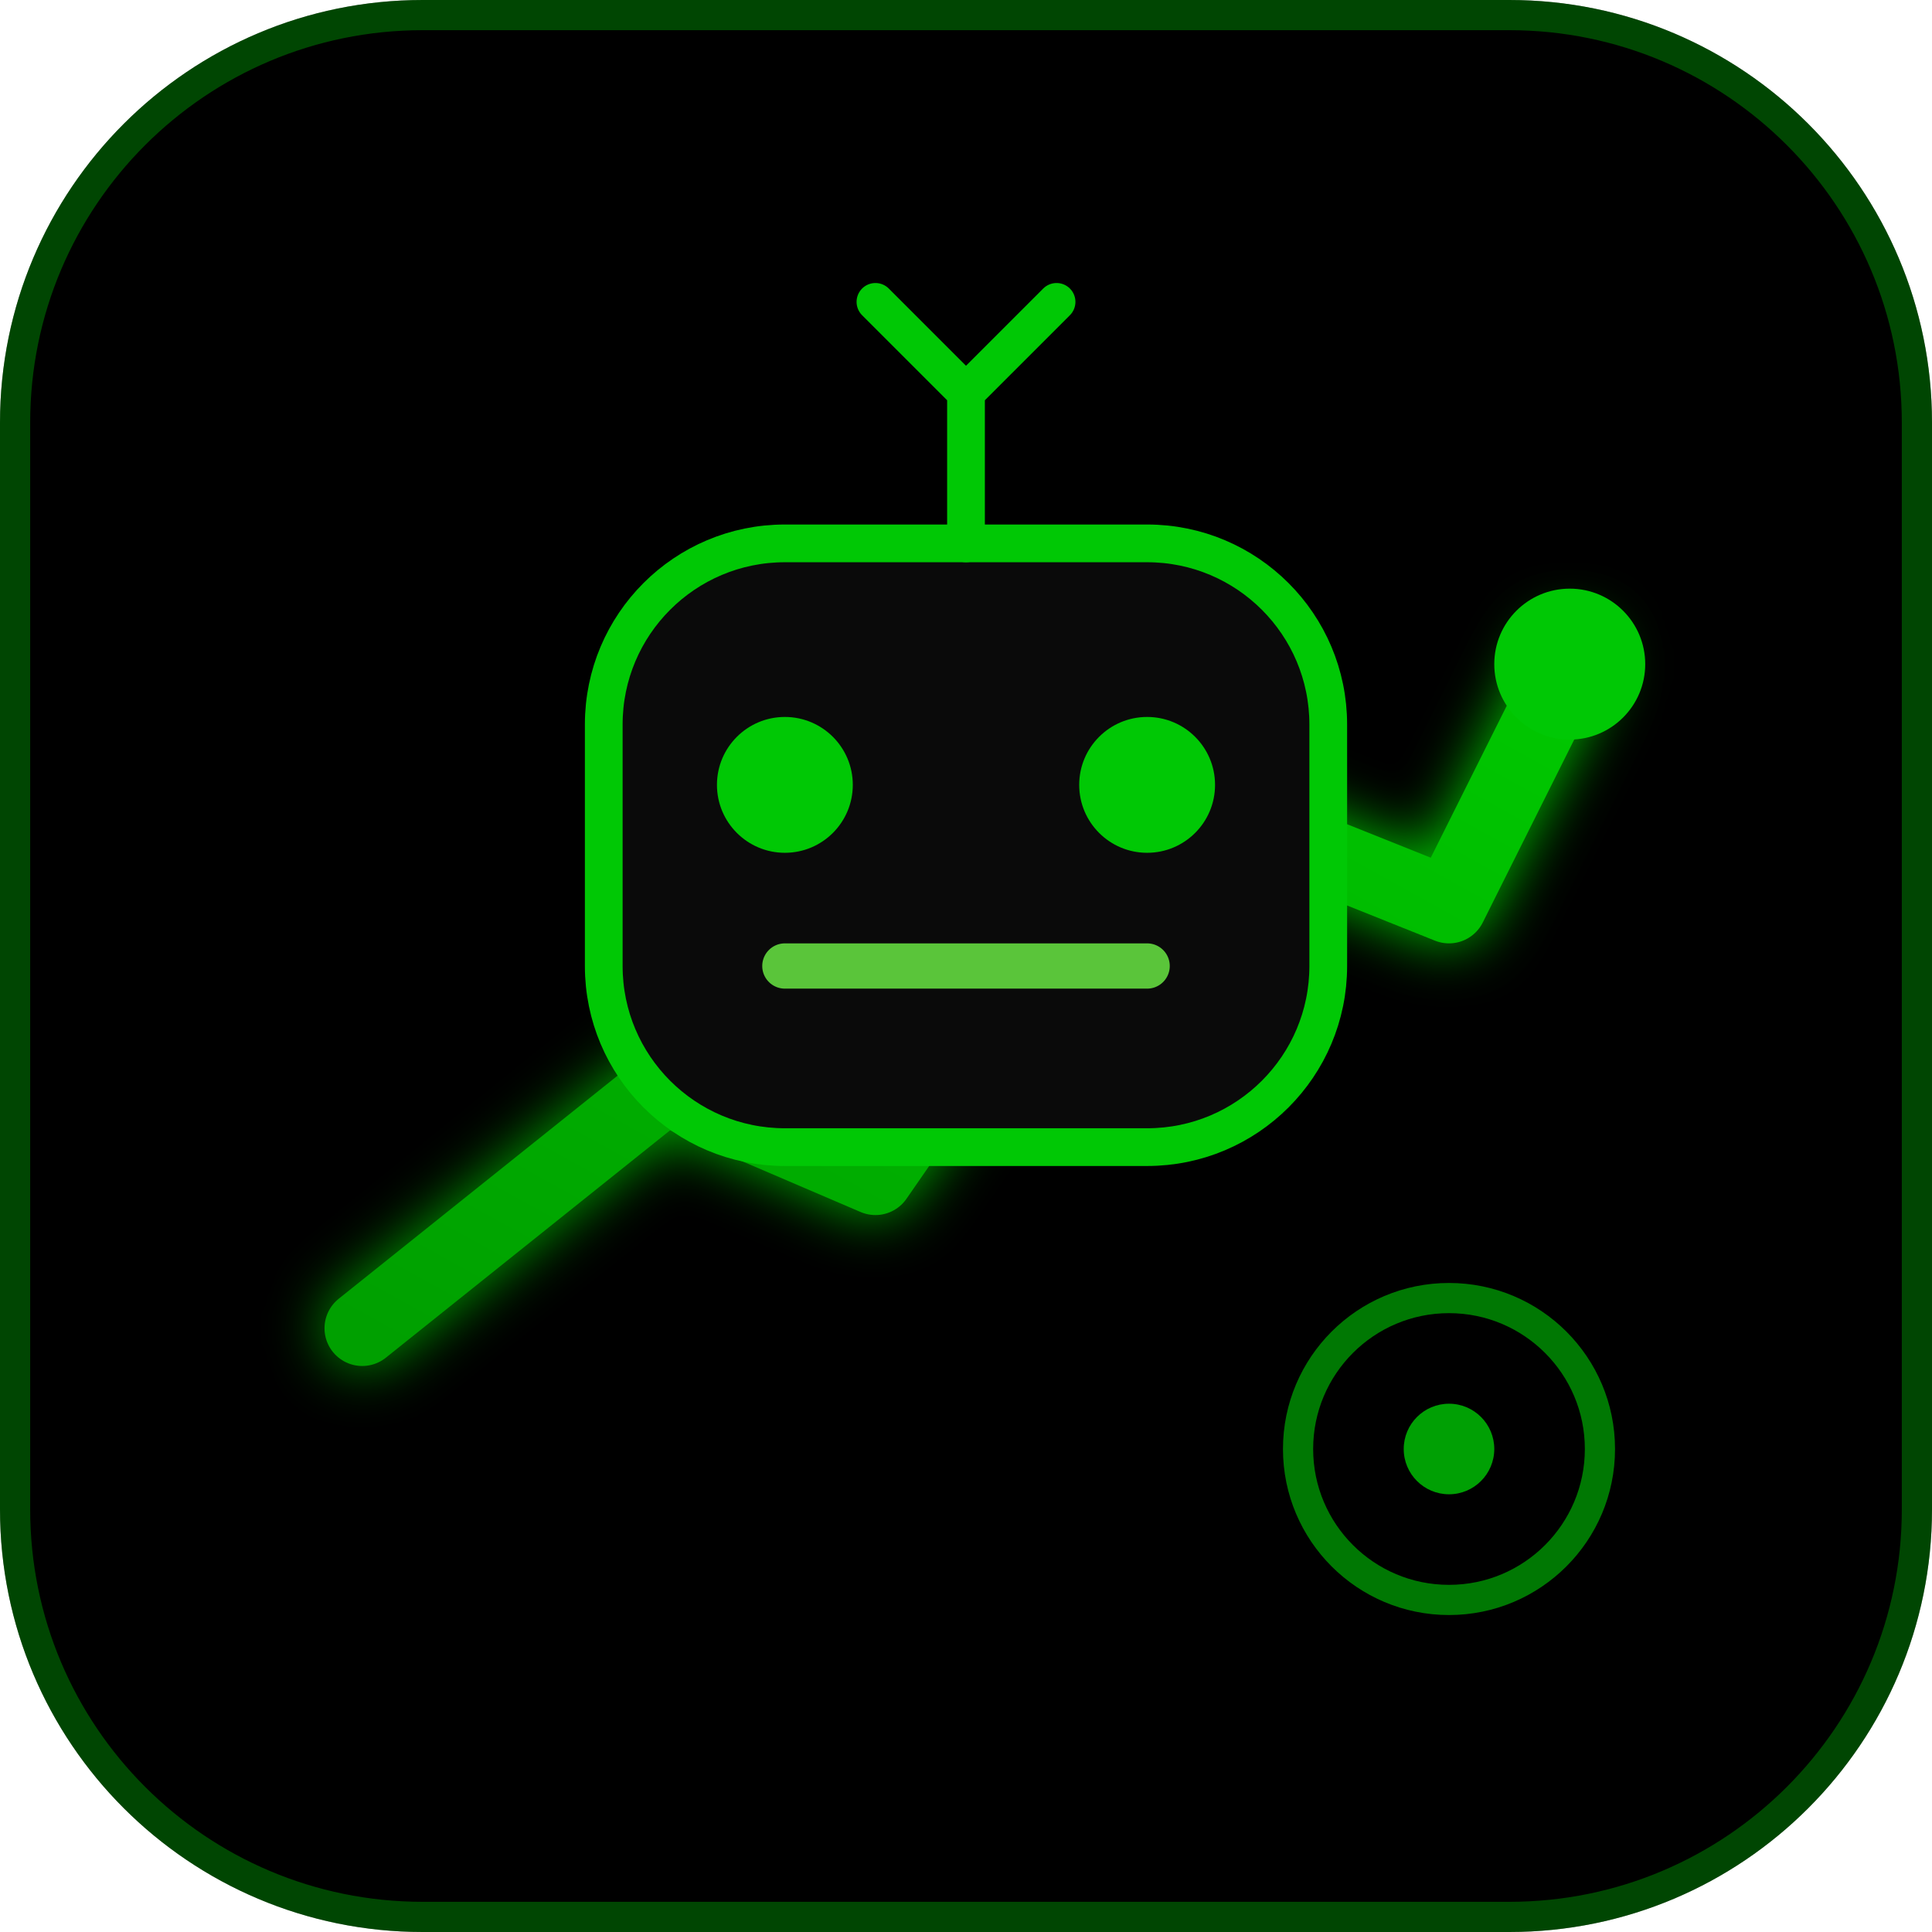
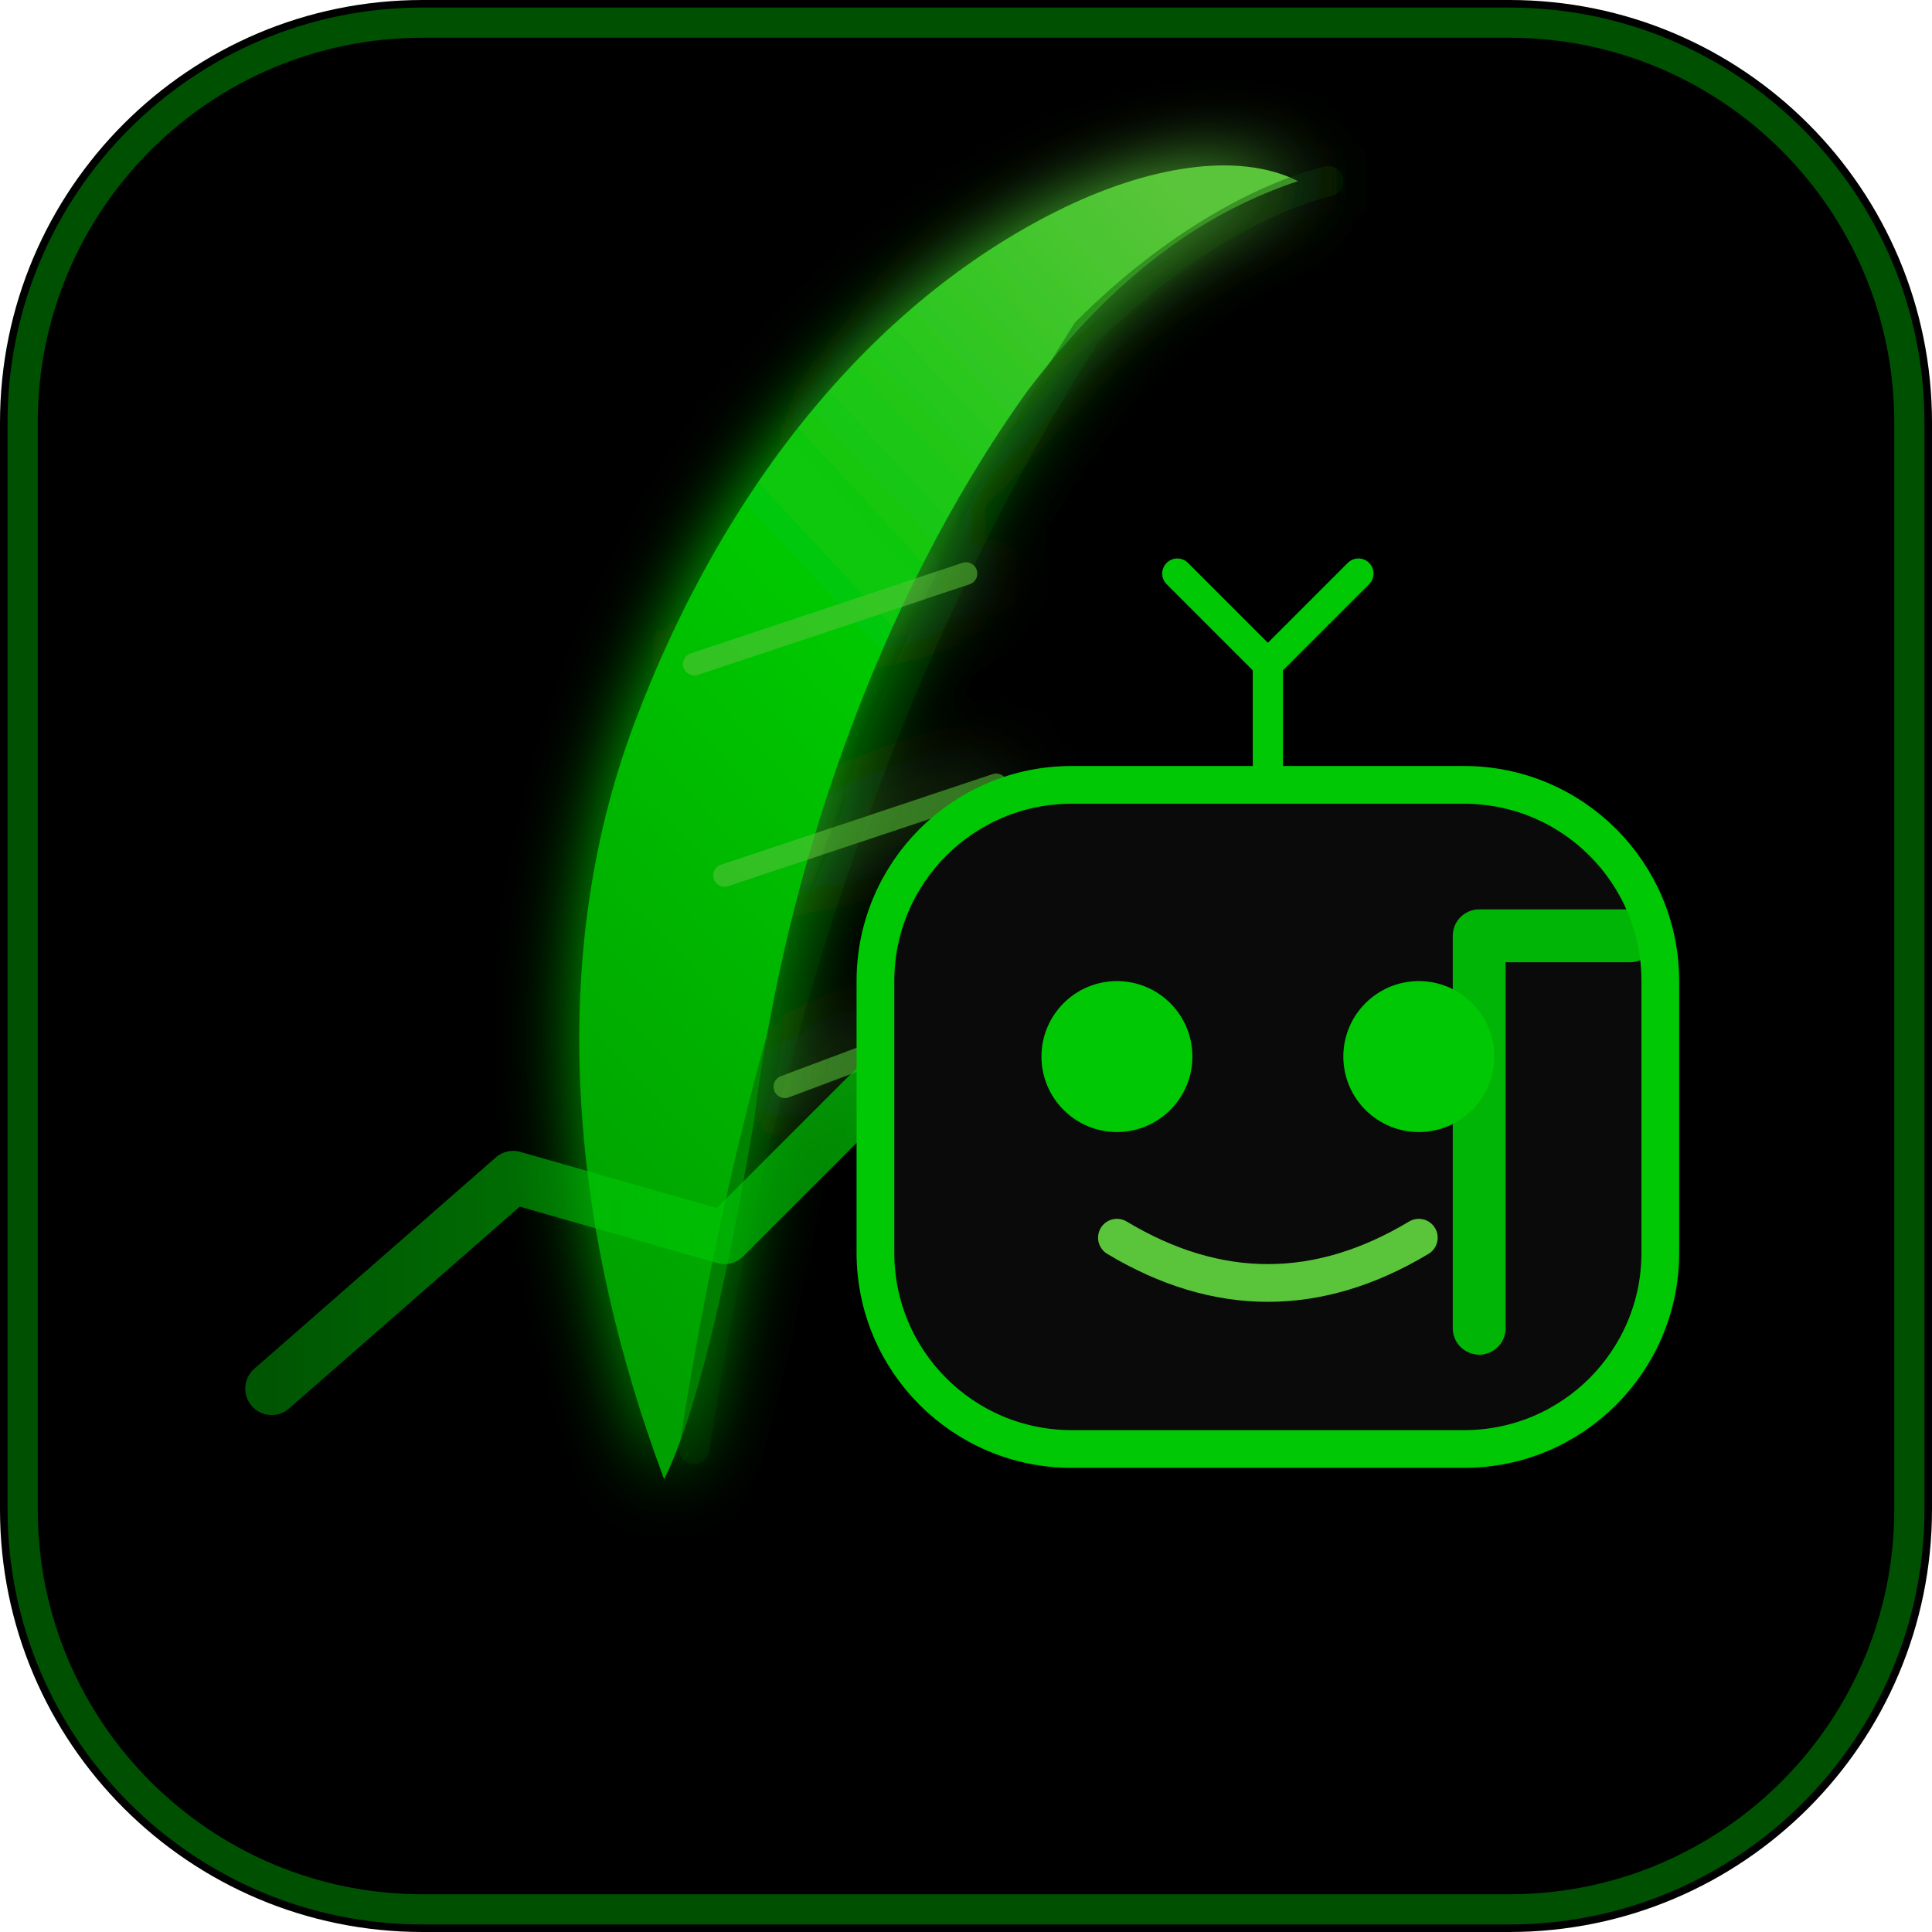
<svg xmlns="http://www.w3.org/2000/svg" viewBox="0 0 128 128" role="img" aria-label="RobinhoodBot">
  <defs>
-     <linearGradient id="g" x1="0%" y1="100%" x2="100%" y2="0%">
+     <linearGradient id="feather" x1="20%" y1="100%" x2="80%" y2="0%">
      <stop offset="0%" stop-color="#00a004" />
+       <stop offset="55%" stop-color="#00c805" />
+       <stop offset="100%" stop-color="#5ac53a" />
+     </linearGradient>
+     <linearGradient id="chart" x1="0%" y1="0%" x2="100%" y2="0%">
+       <stop offset="0%" stop-color="#00c805" stop-opacity="0.5" />
      <stop offset="100%" stop-color="#00c805" />
    </linearGradient>
-     <filter id="gl" x="-20%" y="-20%" width="140%" height="140%">
-       <feGaussianBlur stdDeviation="2" result="b" />
+     <filter id="glow" x="-25%" y="-25%" width="150%" height="150%">
+       <feGaussianBlur stdDeviation="2.5" result="b" />
      <feMerge>
        <feMergeNode in="b" />
        <feMergeNode in="SourceGraphic" />
      </feMerge>
    </filter>
  </defs>
  <rect width="128" height="128" rx="28" fill="#000000" />
-   <rect x="1" y="1" width="126" height="126" rx="27" fill="none" stroke="#00c805" stroke-width="2" opacity="0.35" />
-   <path d="M24 88 L44 72 L58 78 L76 52 L96 60 L104 44" fill="none" stroke="url(#g)" stroke-width="5" stroke-linecap="round" stroke-linejoin="round" filter="url(#gl)" />
-   <circle cx="104" cy="44" r="5" fill="#00c805" />
-   <rect x="40" y="36" width="48" height="40" rx="12" fill="#0a0a0a" stroke="#00c805" stroke-width="2.5" />
-   <circle cx="52" cy="52" r="4.5" fill="#00c805" />
-   <circle cx="76" cy="52" r="4.5" fill="#00c805" />
-   <path d="M52 64 h24" stroke="#5ac53a" stroke-width="3" stroke-linecap="round" />
-   <path d="M64 36 V26 M64 26 L58 20 M64 26 L70 20" stroke="#00c805" stroke-width="2.5" stroke-linecap="round" />
-   <circle cx="96" cy="96" r="10" fill="none" stroke="#00c805" stroke-width="2" opacity="0.6" />
-   <circle cx="96" cy="96" r="3" fill="#00c805" opacity="0.8" />
+   <rect x="1.5" y="1.5" width="125" height="125" rx="26.5" fill="none" stroke="#00c805" stroke-width="2" opacity="0.4" />
+   <g filter="url(#glow)">
+     <path fill="url(#feather)" d="M44 98          C38 82 36 64 42 48          C48 32 58 20 70 14          C76 11 82 10 86 12          C80 14 74 18 68 26          C58 40 52 58 50 74          C48 86 46 94 44 98 Z" />
+     <path fill="none" stroke="#003300" stroke-width="2" stroke-linecap="round" opacity="0.35" d="M46 96 C50 70 58 44 72 22 C78 16 84 13 88 12" />
+     <path fill="none" stroke="#5ac53a" stroke-width="1.5" stroke-linecap="round" opacity="0.55" d="M52 72 L68 66 M48 58 L66 52 M46 44 L64 38" />
+   </g>
+   <path d="M18 92 L34 78 L48 82 L62 68 L78 72" fill="none" stroke="url(#chart)" stroke-width="3.5" stroke-linecap="round" stroke-linejoin="round" opacity="0.85" />
+   <g transform="translate(58, 52)">
+     <rect x="0" y="0" width="52" height="44" rx="13" fill="#0a0a0a" stroke="#00c805" stroke-width="2.5" />
+     <circle cx="16" cy="18" r="5" fill="#00c805" />
+     <circle cx="36" cy="18" r="5" fill="#00c805" />
+     <path d="M16 30 Q26 36 36 30" fill="none" stroke="#5ac53a" stroke-width="2.5" stroke-linecap="round" />
+     <path d="M26 0 V-8 M26 -8 L20 -14 M26 -8 L32 -14" stroke="#00c805" stroke-width="2" stroke-linecap="round" />
+   </g>
+   <path d="M98 88 L98 62 L108 62" fill="none" stroke="#00c805" stroke-width="3.5" stroke-linecap="round" stroke-linejoin="round" opacity="0.9" />
</svg>
